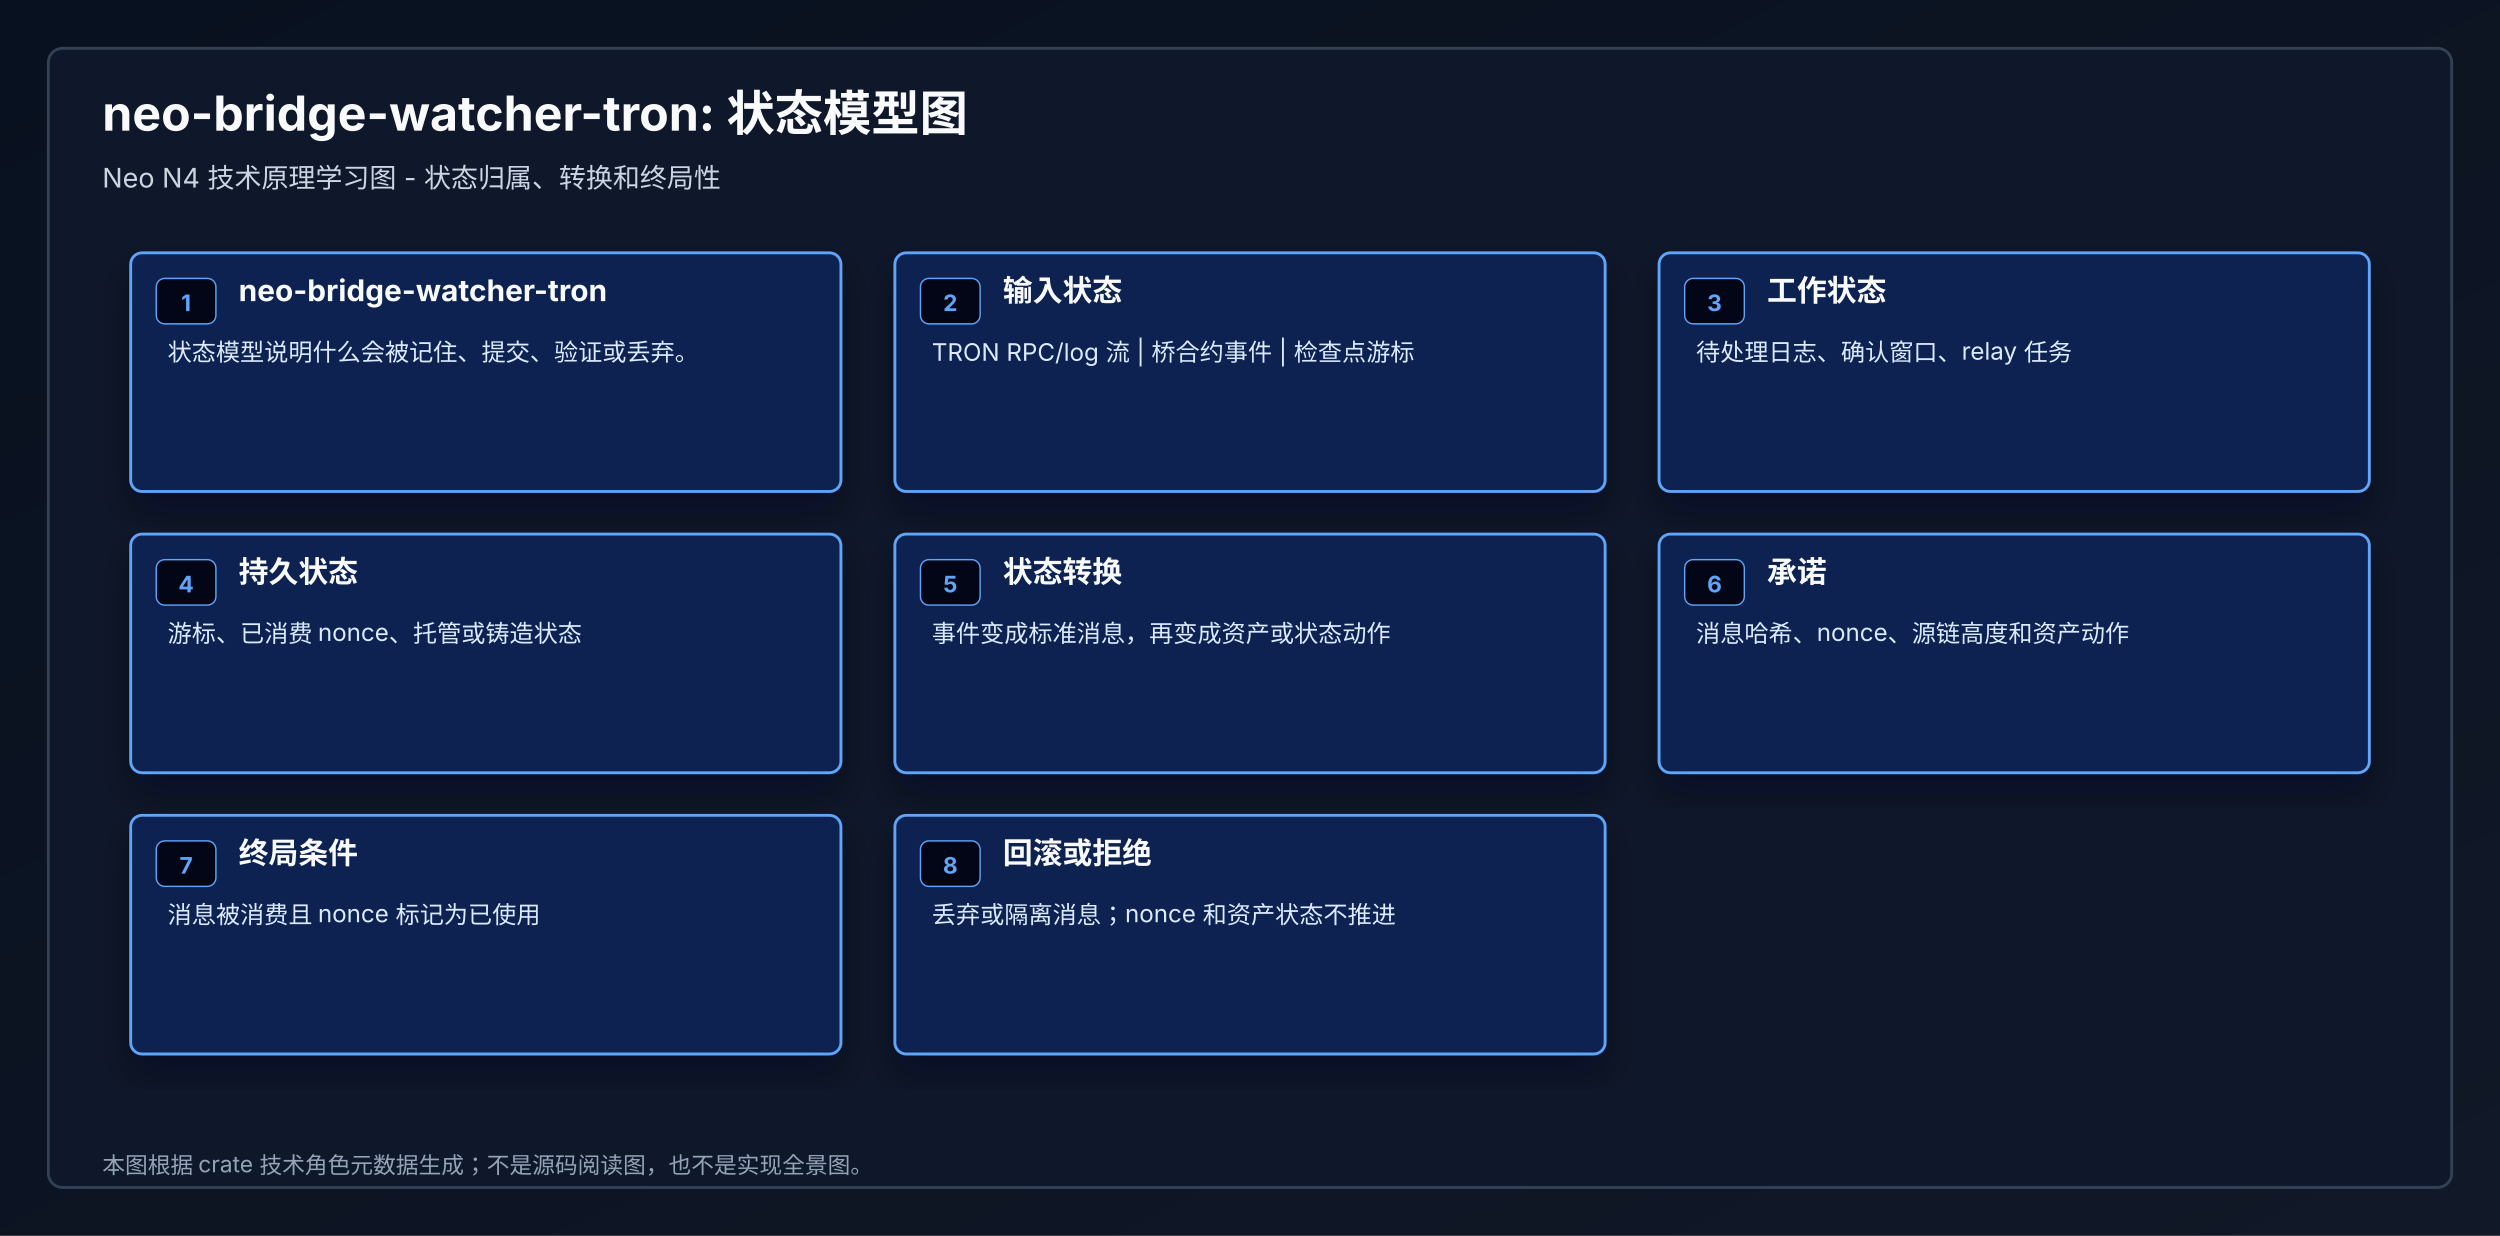
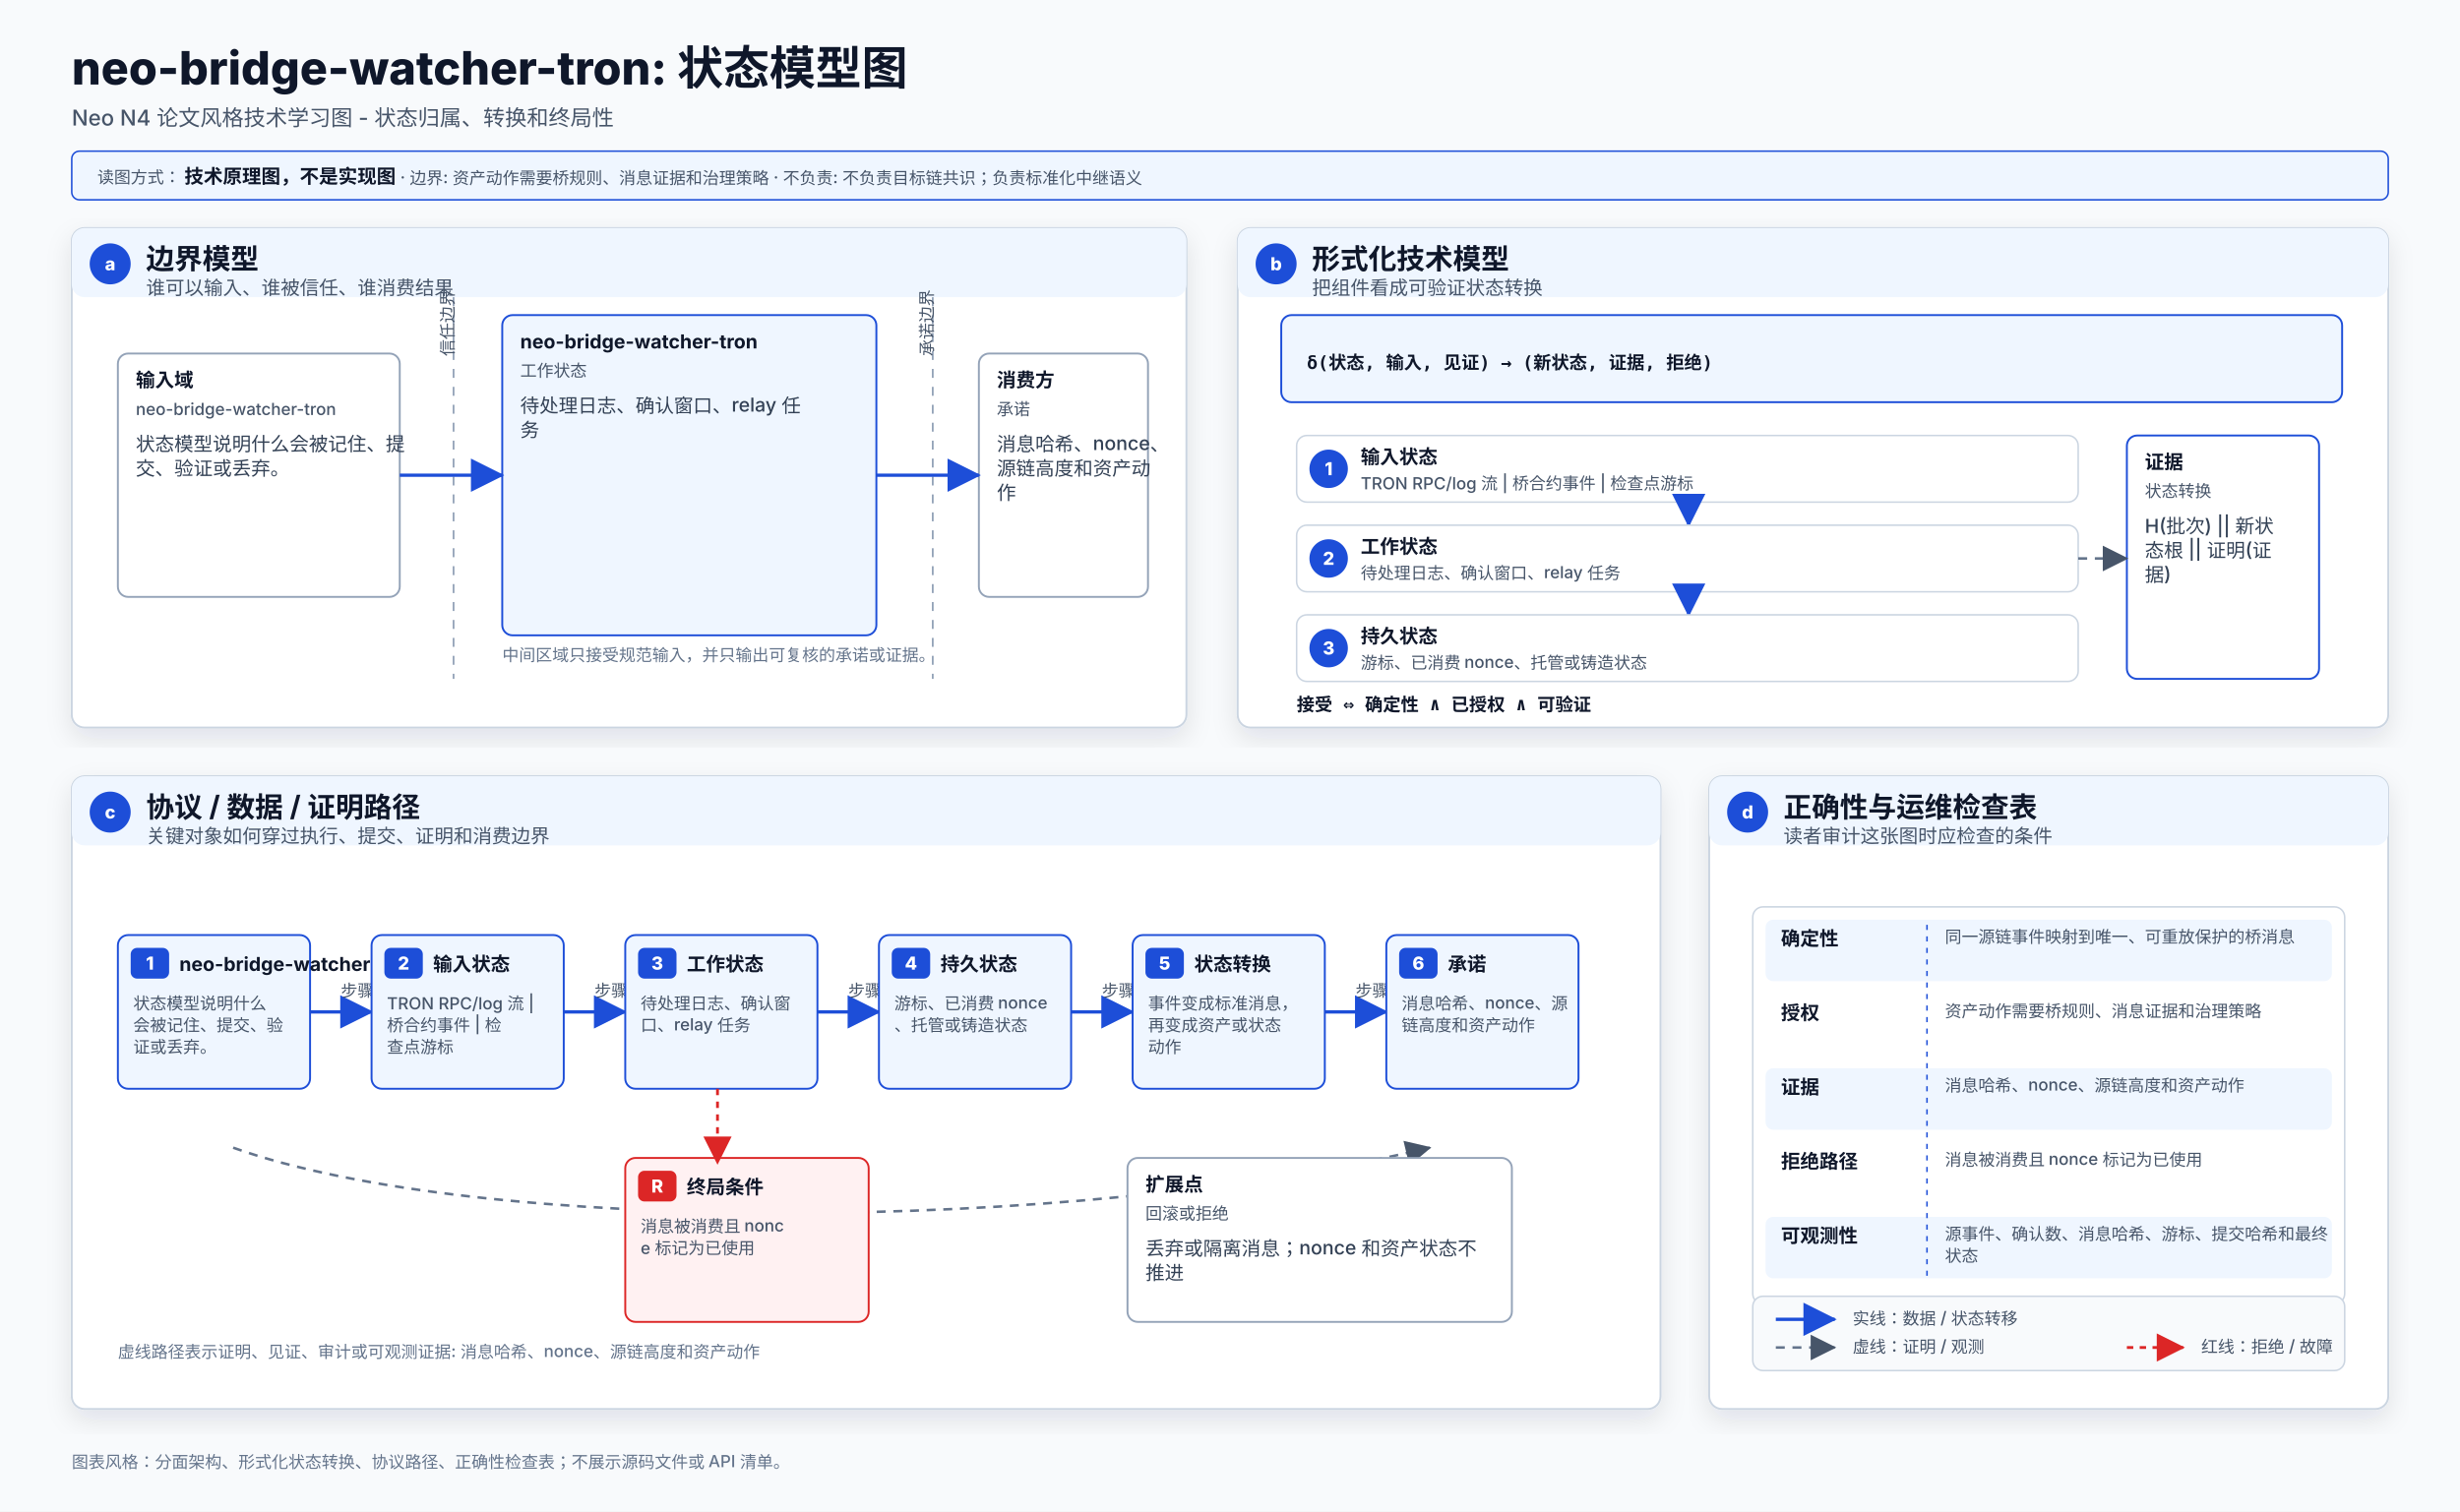
- <svg xmlns="http://www.w3.org/2000/svg" width="1760" height="870" viewBox="0 0 1760 870" role="img" aria-label="neo-bridge-watcher-tron 状态模型图">
+ <svg xmlns="http://www.w3.org/2000/svg" width="1920" height="1180" viewBox="0 0 1920 1180" role="img" aria-label="neo-bridge-watcher-tron 状态模型图">
  <defs>
-     <linearGradient id="bg" x1="0" y1="0" x2="1" y2="1">
-       <stop offset="0%" stop-color="#08111f" />
-       <stop offset="100%" stop-color="#111827" />
-     </linearGradient>
-     <filter id="shadow" x="-15%" y="-15%" width="130%" height="130%">
-       <feDropShadow dx="0" dy="14" stdDeviation="12" flood-color="#020617" flood-opacity="0.42" />
+     <marker id="arrow" viewBox="0 0 10 10" refX="9.4" refY="5" markerWidth="10" markerHeight="10" orient="auto">
+       <path d="M0,0 L10,5 L0,10 Z" fill="#475569" />
+     </marker>
+     <marker id="arrowAccent" viewBox="0 0 10 10" refX="9.4" refY="5" markerWidth="10" markerHeight="10" orient="auto">
+       <path d="M0,0 L10,5 L0,10 Z" fill="#1d4ed8" />
+     </marker>
+     <marker id="arrowFault" viewBox="0 0 10 10" refX="9.4" refY="5" markerWidth="10" markerHeight="10" orient="auto">
+       <path d="M0,0 L10,5 L0,10 Z" fill="#dc2626" />
+     </marker>
+     <filter id="paperShadow" x="-3%" y="-4%" width="106%" height="108%">
+       <feDropShadow dx="0" dy="8" stdDeviation="10" flood-color="#0f172a" flood-opacity="0.10" />
    </filter>
+     <style>
+ .bg{fill:#f8fafc}.panel{fill:#ffffff;stroke:#cbd5e1;stroke-width:1.5;filter:url(#paperShadow)}
+ .panelTitle{font:700 22px 'Inter','Segoe UI',Arial,sans-serif;fill:#0f172a}.panelSub{font:500 15px 'Inter','Segoe UI',Arial,sans-serif;fill:#475569}
+ .title{font:800 36px 'Inter','Segoe UI',Arial,sans-serif;fill:#0f172a}.subtitle{font:500 17px 'Inter','Segoe UI',Arial,sans-serif;fill:#475569}
+ .small{font:500 13px 'Inter','Segoe UI',Arial,sans-serif;fill:#475569}.body{font:500 15px 'Inter','Segoe UI',Arial,sans-serif;fill:#334155}
+ .bodyStrong{font:750 15px 'Inter','Segoe UI',Arial,sans-serif;fill:#0f172a}.mono{font:650 14px 'Cascadia Mono','SFMono-Regular',Consolas,monospace;fill:#0f172a}
+ .label{font:800 14px 'Inter','Segoe UI',Arial,sans-serif;fill:#ffffff}.caption{font:500 13px 'Inter','Segoe UI',Arial,sans-serif;fill:#64748b}
+ .arrow{stroke:#475569;stroke-width:2.2;fill:none;marker-end:url(#arrow)}.arrowAccent{stroke:#1d4ed8;stroke-width:2.6;fill:none;marker-end:url(#arrowAccent)}.arrowDash{stroke:#64748b;stroke-width:2;fill:none;stroke-dasharray:7 6;marker-end:url(#arrow)}.arrowFault{stroke:#dc2626;stroke-width:2.2;fill:none;stroke-dasharray:5 5;marker-end:url(#arrowFault)}
+ </style>
  </defs>
-   <rect width="1760" height="100%" fill="url(#bg)" />
-   <rect x="34" y="34" width="1692" height="802" rx="10" fill="#0f172a" stroke="#334155" stroke-width="2" />
-   <text x="72" y="92" fill="#f8fafc" font-family="Inter,Segoe UI,Arial,sans-serif" font-size="34" font-weight="700">neo-bridge-watcher-tron: 状态模型图</text>
-   <text x="72" y="132" fill="#cbd5e1" font-family="Inter,Segoe UI,Arial,sans-serif" font-size="19">Neo N4 技术原理学习图 - 状态归属、转换和终局性</text>
-   <rect x="92" y="178" width="500" height="168" rx="8" fill="#0b2451" stroke="#60a5fa" stroke-width="2" filter="url(#shadow)" />
-   <rect x="110" y="196" width="42" height="32" rx="6" fill="#020617" stroke="#60a5fa" stroke-width="1" />
-   <text x="131" y="219" text-anchor="middle" fill="#60a5fa" font-family="Inter,Segoe UI,Arial,sans-serif" font-size="16" font-weight="700">1</text>
-   <text x="168" y="212" fill="#f8fafc" font-family="Inter,Segoe UI,Arial,sans-serif" font-size="21" font-weight="700">neo-bridge-watcher-tron</text>
-   <text x="118" y="254" fill="#dbeafe" font-family="Inter,Segoe UI,Arial,sans-serif" font-size="17">状态模型说明什么会被记住、提交、验证或丢弃。</text>
-   <rect x="630" y="178" width="500" height="168" rx="8" fill="#0b2451" stroke="#60a5fa" stroke-width="2" filter="url(#shadow)" />
-   <rect x="648" y="196" width="42" height="32" rx="6" fill="#020617" stroke="#60a5fa" stroke-width="1" />
-   <text x="669" y="219" text-anchor="middle" fill="#60a5fa" font-family="Inter,Segoe UI,Arial,sans-serif" font-size="16" font-weight="700">2</text>
-   <text x="706" y="212" fill="#f8fafc" font-family="Inter,Segoe UI,Arial,sans-serif" font-size="21" font-weight="700">输入状态</text>
-   <text x="656" y="254" fill="#dbeafe" font-family="Inter,Segoe UI,Arial,sans-serif" font-size="17">TRON RPC/log 流 | 桥合约事件 | 检查点游标</text>
-   <rect x="1168" y="178" width="500" height="168" rx="8" fill="#0b2451" stroke="#60a5fa" stroke-width="2" filter="url(#shadow)" />
-   <rect x="1186" y="196" width="42" height="32" rx="6" fill="#020617" stroke="#60a5fa" stroke-width="1" />
-   <text x="1207" y="219" text-anchor="middle" fill="#60a5fa" font-family="Inter,Segoe UI,Arial,sans-serif" font-size="16" font-weight="700">3</text>
-   <text x="1244" y="212" fill="#f8fafc" font-family="Inter,Segoe UI,Arial,sans-serif" font-size="21" font-weight="700">工作状态</text>
-   <text x="1194" y="254" fill="#dbeafe" font-family="Inter,Segoe UI,Arial,sans-serif" font-size="17">待处理日志、确认窗口、relay 任务</text>
-   <rect x="92" y="376" width="500" height="168" rx="8" fill="#0b2451" stroke="#60a5fa" stroke-width="2" filter="url(#shadow)" />
-   <rect x="110" y="394" width="42" height="32" rx="6" fill="#020617" stroke="#60a5fa" stroke-width="1" />
-   <text x="131" y="417" text-anchor="middle" fill="#60a5fa" font-family="Inter,Segoe UI,Arial,sans-serif" font-size="16" font-weight="700">4</text>
-   <text x="168" y="410" fill="#f8fafc" font-family="Inter,Segoe UI,Arial,sans-serif" font-size="21" font-weight="700">持久状态</text>
-   <text x="118" y="452" fill="#dbeafe" font-family="Inter,Segoe UI,Arial,sans-serif" font-size="17">游标、已消费 nonce、托管或铸造状态</text>
-   <rect x="630" y="376" width="500" height="168" rx="8" fill="#0b2451" stroke="#60a5fa" stroke-width="2" filter="url(#shadow)" />
-   <rect x="648" y="394" width="42" height="32" rx="6" fill="#020617" stroke="#60a5fa" stroke-width="1" />
-   <text x="669" y="417" text-anchor="middle" fill="#60a5fa" font-family="Inter,Segoe UI,Arial,sans-serif" font-size="16" font-weight="700">5</text>
-   <text x="706" y="410" fill="#f8fafc" font-family="Inter,Segoe UI,Arial,sans-serif" font-size="21" font-weight="700">状态转换</text>
-   <text x="656" y="452" fill="#dbeafe" font-family="Inter,Segoe UI,Arial,sans-serif" font-size="17">事件变成标准消息，再变成资产或状态动作</text>
-   <rect x="1168" y="376" width="500" height="168" rx="8" fill="#0b2451" stroke="#60a5fa" stroke-width="2" filter="url(#shadow)" />
-   <rect x="1186" y="394" width="42" height="32" rx="6" fill="#020617" stroke="#60a5fa" stroke-width="1" />
-   <text x="1207" y="417" text-anchor="middle" fill="#60a5fa" font-family="Inter,Segoe UI,Arial,sans-serif" font-size="16" font-weight="700">6</text>
-   <text x="1244" y="410" fill="#f8fafc" font-family="Inter,Segoe UI,Arial,sans-serif" font-size="21" font-weight="700">承诺</text>
-   <text x="1194" y="452" fill="#dbeafe" font-family="Inter,Segoe UI,Arial,sans-serif" font-size="17">消息哈希、nonce、源链高度和资产动作</text>
-   <rect x="92" y="574" width="500" height="168" rx="8" fill="#0b2451" stroke="#60a5fa" stroke-width="2" filter="url(#shadow)" />
-   <rect x="110" y="592" width="42" height="32" rx="6" fill="#020617" stroke="#60a5fa" stroke-width="1" />
-   <text x="131" y="615" text-anchor="middle" fill="#60a5fa" font-family="Inter,Segoe UI,Arial,sans-serif" font-size="16" font-weight="700">7</text>
-   <text x="168" y="608" fill="#f8fafc" font-family="Inter,Segoe UI,Arial,sans-serif" font-size="21" font-weight="700">终局条件</text>
-   <text x="118" y="650" fill="#dbeafe" font-family="Inter,Segoe UI,Arial,sans-serif" font-size="17">消息被消费且 nonce 标记为已使用</text>
-   <rect x="630" y="574" width="500" height="168" rx="8" fill="#0b2451" stroke="#60a5fa" stroke-width="2" filter="url(#shadow)" />
-   <rect x="648" y="592" width="42" height="32" rx="6" fill="#020617" stroke="#60a5fa" stroke-width="1" />
-   <text x="669" y="615" text-anchor="middle" fill="#60a5fa" font-family="Inter,Segoe UI,Arial,sans-serif" font-size="16" font-weight="700">8</text>
-   <text x="706" y="608" fill="#f8fafc" font-family="Inter,Segoe UI,Arial,sans-serif" font-size="21" font-weight="700">回滚或拒绝</text>
-   <text x="656" y="650" fill="#dbeafe" font-family="Inter,Segoe UI,Arial,sans-serif" font-size="17">丢弃或隔离消息；nonce 和资产状态不推进</text>
-   <text x="72" y="826" fill="#94a3b8" font-family="Inter,Segoe UI,Arial,sans-serif" font-size="16">本图根据 crate 技术角色元数据生成；不是源码阅读图，也不是实现全景图。</text>
+   <rect class="bg" width="1920" height="1180" />
+   <text x="56" y="66" class="title">neo-bridge-watcher-tron: 状态模型图</text>
+   <text x="56" y="98" class="subtitle">Neo N4 论文风格技术学习图 - 状态归属、转换和终局性</text>
+   <rect x="56" y="118" width="1808" height="38" rx="6" fill="#eff6ff" stroke="#1d4ed8" stroke-width="1.2" />
+   <text x="76" y="143" class="small">读图方式： <tspan class="bodyStrong">技术原理图，不是实现图</tspan> · 边界: 资产动作需要桥规则、消息证据和治理策略 · 不负责: 不负责目标链共识；负责标准化中继语义</text>
+   <rect x="56" y="178" width="870" height="390" rx="10" class="panel" />
+   <rect x="56" y="178" width="870" height="54" rx="10" fill="#eff6ff" stroke="#cbd5e1" stroke-width="0" />
+   <circle cx="86" cy="206" r="16" fill="#1d4ed8" />
+   <text x="86" y="211" text-anchor="middle" class="label">a</text>
+   <text x="114" y="210" class="panelTitle">边界模型</text>
+   <text x="114" y="230" class="panelSub">谁可以输入、谁被信任、谁消费结果</text>
+   <rect x="966" y="178" width="898" height="390" rx="10" class="panel" />
+   <rect x="966" y="178" width="898" height="54" rx="10" fill="#eff6ff" stroke="#cbd5e1" stroke-width="0" />
+   <circle cx="996" cy="206" r="16" fill="#1d4ed8" />
+   <text x="996" y="211" text-anchor="middle" class="label">b</text>
+   <text x="1024" y="210" class="panelTitle">形式化技术模型</text>
+   <text x="1024" y="230" class="panelSub">把组件看成可验证状态转换</text>
+   <rect x="56" y="606" width="1240" height="494" rx="10" class="panel" />
+   <rect x="56" y="606" width="1240" height="54" rx="10" fill="#eff6ff" stroke="#cbd5e1" stroke-width="0" />
+   <circle cx="86" cy="634" r="16" fill="#1d4ed8" />
+   <text x="86" y="639" text-anchor="middle" class="label">c</text>
+   <text x="114" y="638" class="panelTitle">协议 / 数据 / 证明路径</text>
+   <text x="114" y="658" class="panelSub">关键对象如何穿过执行、提交、证明和消费边界</text>
+   <rect x="1334" y="606" width="530" height="494" rx="10" class="panel" />
+   <rect x="1334" y="606" width="530" height="54" rx="10" fill="#eff6ff" stroke="#cbd5e1" stroke-width="0" />
+   <circle cx="1364" cy="634" r="16" fill="#1d4ed8" />
+   <text x="1364" y="639" text-anchor="middle" class="label">d</text>
+   <text x="1392" y="638" class="panelTitle">正确性与运维检查表</text>
+   <text x="1392" y="658" class="panelSub">读者审计这张图时应检查的条件</text>
+   <rect x="92" y="276" width="220" height="190" rx="8" fill="#ffffff" stroke="#94a3b8" stroke-width="1.5" />
+   <text x="106" y="302" class="bodyStrong">输入域</text>
+   <text x="106" y="324" class="small">neo-bridge-watcher-tron</text>
+   <text x="106" y="352" class="body">状态模型说明什么会被记住、提</text>
+   <text x="106" y="371" class="body">交、验证或丢弃。</text>
+   <line x1="354" y1="232" x2="354" y2="530" stroke="#94a3b8" stroke-width="1.4" stroke-dasharray="7 7" />
+   <text x="354" y="252" class="small" text-anchor="middle" transform="rotate(-90 354 252)">信任边界</text>
+   <rect x="392" y="246" width="292" height="250" rx="8" fill="#eff6ff" stroke="#1d4ed8" stroke-width="1.5" />
+   <text x="406" y="272" class="bodyStrong">neo-bridge-watcher-tron</text>
+   <text x="406" y="294" class="small">工作状态</text>
+   <text x="406" y="322" class="body">待处理日志、确认窗口、relay 任</text>
+   <text x="406" y="341" class="body">务</text>
+   <line x1="728" y1="232" x2="728" y2="530" stroke="#94a3b8" stroke-width="1.4" stroke-dasharray="7 7" />
+   <text x="728" y="252" class="small" text-anchor="middle" transform="rotate(-90 728 252)">承诺边界</text>
+   <rect x="764" y="276" width="132" height="190" rx="8" fill="#ffffff" stroke="#94a3b8" stroke-width="1.5" />
+   <text x="778" y="302" class="bodyStrong">消费方</text>
+   <text x="778" y="324" class="small">承诺</text>
+   <text x="778" y="352" class="body">消息哈希、nonce、</text>
+   <text x="778" y="371" class="body">源链高度和资产动</text>
+   <text x="778" y="390" class="body">作</text>
+   <path class="arrowAccent" d="M312 371 C338 371 358 371 392 371" />
+   <path class="arrowAccent" d="M684 371 C706 371 730 371 764 371" />
+   <text x="392" y="516" class="caption">中间区域只接受规范输入，并只输出可复核的承诺或证据。</text>
+   <rect x="1000" y="246" width="828" height="68" rx="8" fill="#eff6ff" stroke="#1d4ed8" stroke-width="1.5" />
+   <text x="1020" y="288" class="mono">δ(状态, 输入, 见证) → (新状态, 证据, 拒绝)</text>
+   <rect x="1012" y="340" width="610" height="52" rx="8" fill="#ffffff" stroke="#cbd5e1" stroke-width="1.2" />
+   <circle cx="1037" cy="366" r="15" fill="#1d4ed8" />
+   <text x="1037" y="371" text-anchor="middle" class="label">1</text>
+   <text x="1062" y="362" class="bodyStrong">输入状态</text>
+   <text x="1062" y="382" class="small">TRON RPC/log 流 | 桥合约事件 | 检查点游标</text>
+   <path class="arrowAccent" d="M1318 392 L1318 410" />
+   <rect x="1012" y="410" width="610" height="52" rx="8" fill="#ffffff" stroke="#cbd5e1" stroke-width="1.2" />
+   <circle cx="1037" cy="436" r="15" fill="#1d4ed8" />
+   <text x="1037" y="441" text-anchor="middle" class="label">2</text>
+   <text x="1062" y="432" class="bodyStrong">工作状态</text>
+   <text x="1062" y="452" class="small">待处理日志、确认窗口、relay 任务</text>
+   <path class="arrowAccent" d="M1318 462 L1318 480" />
+   <rect x="1012" y="480" width="610" height="52" rx="8" fill="#ffffff" stroke="#cbd5e1" stroke-width="1.2" />
+   <circle cx="1037" cy="506" r="15" fill="#1d4ed8" />
+   <text x="1037" y="511" text-anchor="middle" class="label">3</text>
+   <text x="1062" y="502" class="bodyStrong">持久状态</text>
+   <text x="1062" y="522" class="small">游标、已消费 nonce、托管或铸造状态</text>
+   <rect x="1660" y="340" width="150" height="190" rx="8" fill="#ffffff" stroke="#1d4ed8" stroke-width="1.5" />
+   <text x="1674" y="366" class="bodyStrong">证据</text>
+   <text x="1674" y="388" class="small">状态转换</text>
+   <text x="1674" y="416" class="body">H(批次) || 新状</text>
+   <text x="1674" y="435" class="body">态根 || 证明(证</text>
+   <text x="1674" y="454" class="body">据)</text>
+   <path class="arrowDash" d="M1622 436 C1642 436 1648 436 1660 436" />
+   <text x="1012" y="555" class="mono">接受 ⇔ 确定性 ∧ 已授权 ∧ 可验证</text>
+   <rect x="92" y="730" width="150" height="120" rx="8" fill="#eff6ff" stroke="#1d4ed8" stroke-width="1.5" />
+   <rect x="102" y="740" width="30" height="24" rx="5" fill="#1d4ed8" />
+   <text x="117" y="757" text-anchor="middle" class="label">1</text>
+   <text x="140" y="758" class="bodyStrong">neo-bridge-watcher-tron</text>
+   <text x="104" y="788" class="small">状态模型说明什么</text>
+   <text x="104" y="805" class="small">会被记住、提交、验</text>
+   <text x="104" y="822" class="small">证或丢弃。</text>
+   <path class="arrowAccent" d="M242 790 L290 790" />
+   <text x="266" y="778" class="small">步骤 1</text>
+   <rect x="290" y="730" width="150" height="120" rx="8" fill="#eff6ff" stroke="#1d4ed8" stroke-width="1.5" />
+   <rect x="300" y="740" width="30" height="24" rx="5" fill="#1d4ed8" />
+   <text x="315" y="757" text-anchor="middle" class="label">2</text>
+   <text x="338" y="758" class="bodyStrong">输入状态</text>
+   <text x="302" y="788" class="small">TRON RPC/log 流 |</text>
+   <text x="302" y="805" class="small"> 桥合约事件 | 检</text>
+   <text x="302" y="822" class="small">查点游标</text>
+   <path class="arrowAccent" d="M440 790 L488 790" />
+   <text x="464" y="778" class="small">步骤 2</text>
+   <rect x="488" y="730" width="150" height="120" rx="8" fill="#eff6ff" stroke="#1d4ed8" stroke-width="1.5" />
+   <rect x="498" y="740" width="30" height="24" rx="5" fill="#1d4ed8" />
+   <text x="513" y="757" text-anchor="middle" class="label">3</text>
+   <text x="536" y="758" class="bodyStrong">工作状态</text>
+   <text x="500" y="788" class="small">待处理日志、确认窗</text>
+   <text x="500" y="805" class="small">口、relay 任务</text>
+   <path class="arrowAccent" d="M638 790 L686 790" />
+   <text x="662" y="778" class="small">步骤 3</text>
+   <rect x="686" y="730" width="150" height="120" rx="8" fill="#eff6ff" stroke="#1d4ed8" stroke-width="1.5" />
+   <rect x="696" y="740" width="30" height="24" rx="5" fill="#1d4ed8" />
+   <text x="711" y="757" text-anchor="middle" class="label">4</text>
+   <text x="734" y="758" class="bodyStrong">持久状态</text>
+   <text x="698" y="788" class="small">游标、已消费 nonce</text>
+   <text x="698" y="805" class="small">、托管或铸造状态</text>
+   <path class="arrowAccent" d="M836 790 L884 790" />
+   <text x="860" y="778" class="small">步骤 4</text>
+   <rect x="884" y="730" width="150" height="120" rx="8" fill="#eff6ff" stroke="#1d4ed8" stroke-width="1.5" />
+   <rect x="894" y="740" width="30" height="24" rx="5" fill="#1d4ed8" />
+   <text x="909" y="757" text-anchor="middle" class="label">5</text>
+   <text x="932" y="758" class="bodyStrong">状态转换</text>
+   <text x="896" y="788" class="small">事件变成标准消息，</text>
+   <text x="896" y="805" class="small">再变成资产或状态</text>
+   <text x="896" y="822" class="small">动作</text>
+   <path class="arrowAccent" d="M1034 790 L1082 790" />
+   <text x="1058" y="778" class="small">步骤 5</text>
+   <rect x="1082" y="730" width="150" height="120" rx="8" fill="#eff6ff" stroke="#1d4ed8" stroke-width="1.5" />
+   <rect x="1092" y="740" width="30" height="24" rx="5" fill="#1d4ed8" />
+   <text x="1107" y="757" text-anchor="middle" class="label">6</text>
+   <text x="1130" y="758" class="bodyStrong">承诺</text>
+   <text x="1094" y="788" class="small">消息哈希、nonce、源</text>
+   <text x="1094" y="805" class="small">链高度和资产动作</text>
+   <path class="arrowDash" d="M182 896 C372 964 832 964 1116 896" />
+   <rect x="488" y="904" width="190" height="128" rx="8" fill="#fff1f2" stroke="#dc2626" stroke-width="1.5" />
+   <rect x="498" y="914" width="30" height="24" rx="5" fill="#dc2626" />
+   <text x="513" y="931" text-anchor="middle" class="label">R</text>
+   <text x="536" y="932" class="bodyStrong">终局条件</text>
+   <text x="500" y="962" class="small">消息被消费且 nonc</text>
+   <text x="500" y="979" class="small">e 标记为已使用</text>
+   <path class="arrowFault" d="M560 850 L560 908" />
+   <rect x="880" y="904" width="300" height="128" rx="8" fill="#ffffff" stroke="#94a3b8" stroke-width="1.5" />
+   <text x="894" y="930" class="bodyStrong">扩展点</text>
+   <text x="894" y="952" class="small">回滚或拒绝</text>
+   <text x="894" y="980" class="body">丢弃或隔离消息；nonce 和资产状态不</text>
+   <text x="894" y="999" class="body">推进</text>
+   <text x="92" y="1060" class="caption">虚线路径表示证明、见证、审计或可观测证据: 消息哈希、nonce、源链高度和资产动作</text>
+   <rect x="1368" y="708" width="462" height="310" rx="8" fill="#ffffff" stroke="#cbd5e1" stroke-width="1.2" />
+   <rect x="1378" y="718" width="442" height="48" rx="6" fill="#eff6ff" />
+   <text x="1390" y="738" class="bodyStrong">确定性</text>
+   <text x="1518" y="736" class="small">同一源链事件映射到唯一、可重放保护的桥消息</text>
+   <rect x="1378" y="776" width="442" height="48" rx="6" fill="#ffffff" />
+   <text x="1390" y="796" class="bodyStrong">授权</text>
+   <text x="1518" y="794" class="small">资产动作需要桥规则、消息证据和治理策略</text>
+   <rect x="1378" y="834" width="442" height="48" rx="6" fill="#eff6ff" />
+   <text x="1390" y="854" class="bodyStrong">证据</text>
+   <text x="1518" y="852" class="small">消息哈希、nonce、源链高度和资产动作</text>
+   <rect x="1378" y="892" width="442" height="48" rx="6" fill="#ffffff" />
+   <text x="1390" y="912" class="bodyStrong">拒绝路径</text>
+   <text x="1518" y="910" class="small">消息被消费且 nonce 标记为已使用</text>
+   <rect x="1378" y="950" width="442" height="48" rx="6" fill="#eff6ff" />
+   <text x="1390" y="970" class="bodyStrong">可观测性</text>
+   <text x="1518" y="968" class="small">源事件、确认数、消息哈希、游标、提交哈希和最终</text>
+   <text x="1518" y="985" class="small">状态</text>
+   <line x1="1504" y1="722" x2="1504" y2="998" stroke="#1d4ed8" stroke-width="1.2" stroke-dasharray="4 5" />
+   <rect x="1368" y="1012" width="462" height="58" rx="8" fill="#f8fafc" stroke="#cbd5e1" stroke-width="1.2" />
+   <line x1="1386" y1="1030" x2="1432" y2="1030" stroke="#1d4ed8" stroke-width="2.6" marker-end="url(#arrowAccent)" />
+   <text x="1446" y="1034" class="small">实线：数据 / 状态转移</text>
+   <line x1="1386" y1="1052" x2="1432" y2="1052" stroke="#64748b" stroke-width="2" stroke-dasharray="7 6" marker-end="url(#arrow)" />
+   <text x="1446" y="1056" class="small">虚线：证明 / 观测</text>
+   <line x1="1660" y1="1052" x2="1704" y2="1052" stroke="#dc2626" stroke-width="2.2" stroke-dasharray="5 5" marker-end="url(#arrowFault)" />
+   <text x="1718" y="1056" class="small">红线：拒绝 / 故障</text>
+   <text x="56" y="1146" class="caption">图表风格：分面架构、形式化状态转换、协议路径、正确性检查表；不展示源码文件或 API 清单。</text>
</svg>
